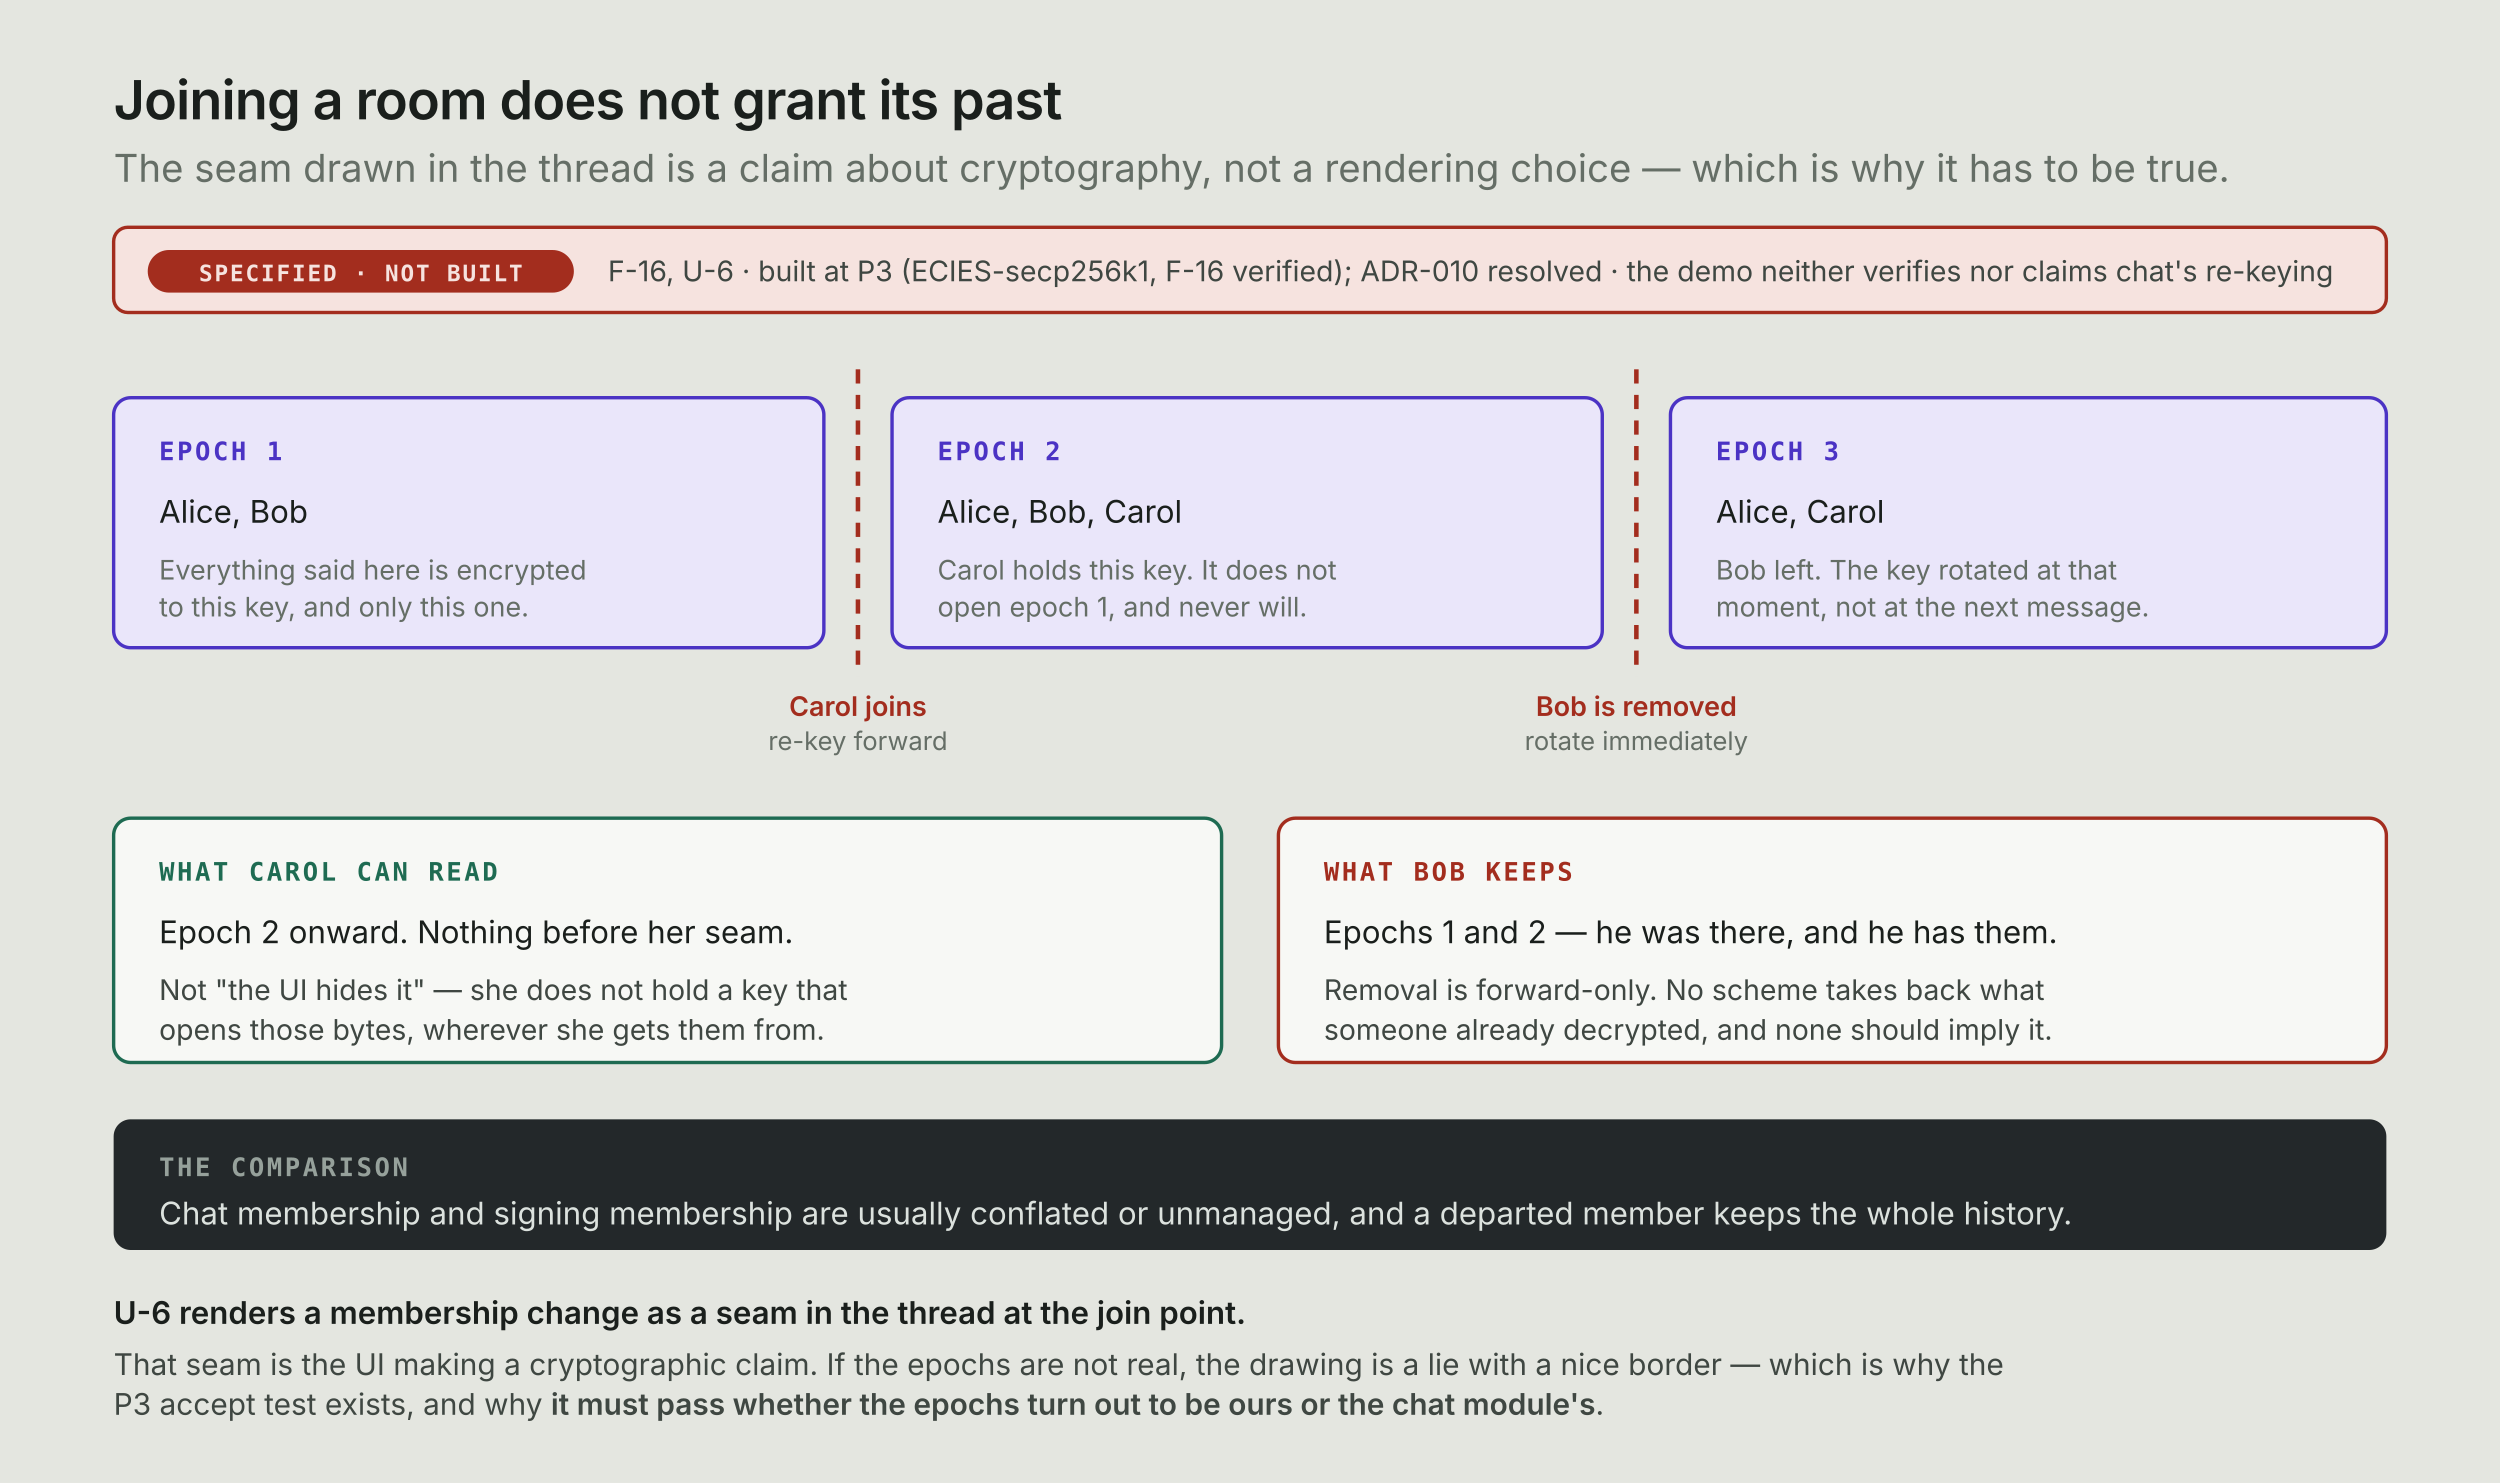
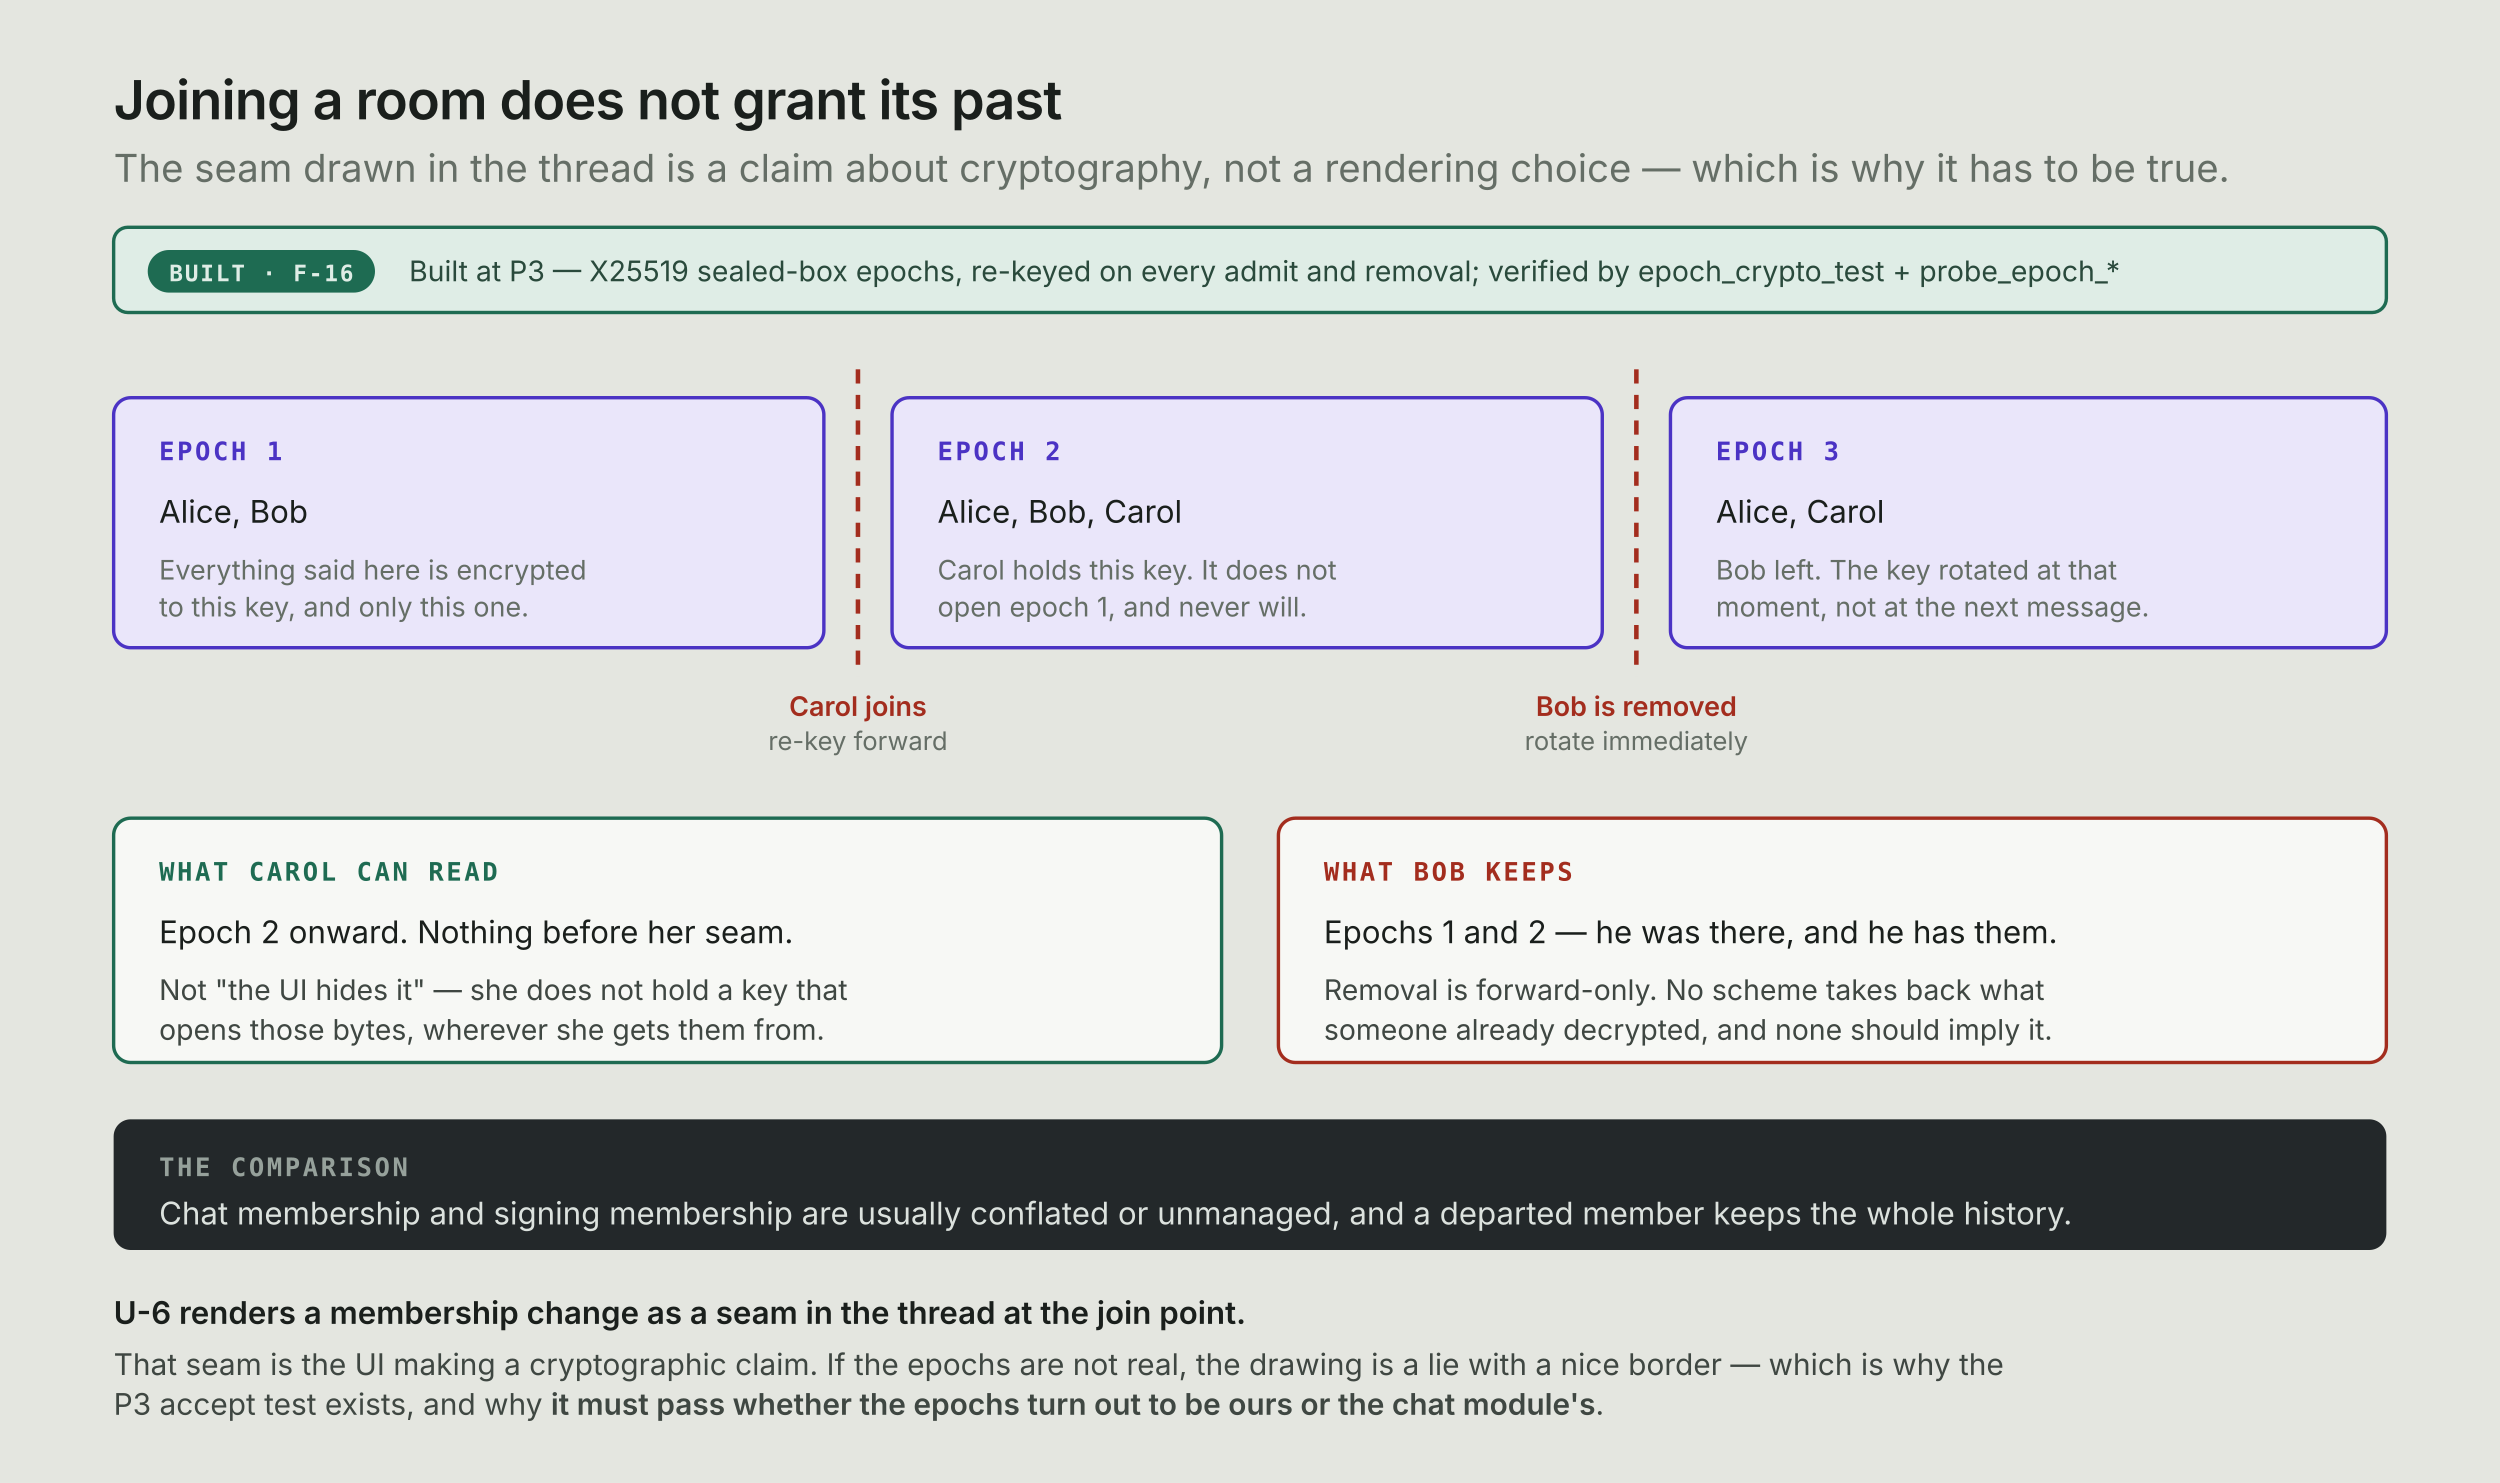
<svg xmlns="http://www.w3.org/2000/svg" viewBox="0 0 880 522" width="880" height="522" font-family="'Instrument Sans',-apple-system,BlinkMacSystemFont,'Segoe UI',sans-serif">
  <rect width="880" height="522" fill="#E4E6E0" />
  <text x="40" y="42" font-size="19" font-weight="600" fill="#1A1F1C" letter-spacing="-0.3">Joining a room does not grant its past</text>
  <text x="40" y="64" font-size="13.5" fill="#656E66">The seam drawn in the thread is a claim about cryptography, not a rendering choice — which is why it has to be true.</text>
-   <rect x="40" y="80" width="800" height="30" rx="5" fill="#F6E3DF" stroke="#A32D1E" stroke-width="1.2" />
-   <rect x="52" y="88" width="150" height="15" rx="7.5" fill="#A32D1E" />
-   <text x="127" y="99" font-size="8" font-family="'DM Mono',ui-monospace,Menlo,monospace" font-weight="600" letter-spacing="0.08em" text-anchor="middle" fill="#F6E3DF">SPECIFIED · NOT BUILT</text>
-   <text x="214" y="99" font-size="10" fill="#3F4742">F-16, U-6 · built at P3 (ECIES-secp256k1, F-16 verified); ADR-010 resolved · the demo neither verifies nor claims chat's re-keying</text>
+   <rect x="40" y="80" width="800" height="30" rx="5" fill="#DFEDE6" stroke="#1E6B52" stroke-width="1.2" />
+   <rect x="52" y="88" width="80" height="15" rx="7.5" fill="#1E6B52" />
+   <text x="92" y="99" font-size="8" font-family="'DM Mono',ui-monospace,Menlo,monospace" font-weight="600" letter-spacing="0.08em" text-anchor="middle" fill="#DFEDE6">BUILT · F-16</text>
+   <text x="144" y="99" font-size="10" fill="#2A4A3C">Built at P3 — X25519 sealed-box epochs, re-keyed on every admit and removal; verified by epoch_crypto_test + probe_epoch_*</text>
  <rect x="40" y="140" width="250" height="88" rx="6" fill="#EAE6FA" stroke="#4B33C4" stroke-width="1.2" />
  <text x="56" y="162" font-size="9" font-family="'DM Mono',ui-monospace,Menlo,monospace" font-weight="600" letter-spacing="0.1em" fill="#4B33C4">EPOCH 1</text>
  <text x="56" y="184" font-size="11" fill="#1A1F1C">Alice, Bob</text>
  <text x="56" y="204" font-size="9.5" fill="#656E66">Everything said here is encrypted</text>
  <text x="56" y="217" font-size="9.5" fill="#656E66">to this key, and only this one.</text>
  <rect x="314" y="140" width="250" height="88" rx="6" fill="#EAE6FA" stroke="#4B33C4" stroke-width="1.2" />
  <text x="330" y="162" font-size="9" font-family="'DM Mono',ui-monospace,Menlo,monospace" font-weight="600" letter-spacing="0.1em" fill="#4B33C4">EPOCH 2</text>
  <text x="330" y="184" font-size="11" fill="#1A1F1C">Alice, Bob, Carol</text>
  <text x="330" y="204" font-size="9.5" fill="#656E66">Carol holds this key. It does not</text>
  <text x="330" y="217" font-size="9.5" fill="#656E66">open epoch 1, and never will.</text>
  <rect x="588" y="140" width="252" height="88" rx="6" fill="#EAE6FA" stroke="#4B33C4" stroke-width="1.2" />
  <text x="604" y="162" font-size="9" font-family="'DM Mono',ui-monospace,Menlo,monospace" font-weight="600" letter-spacing="0.1em" fill="#4B33C4">EPOCH 3</text>
  <text x="604" y="184" font-size="11" fill="#1A1F1C">Alice, Carol</text>
  <text x="604" y="204" font-size="9.5" fill="#656E66">Bob left. The key rotated at that</text>
  <text x="604" y="217" font-size="9.5" fill="#656E66">moment, not at the next message.</text>
  <path d="M 302 130 L 302 238" stroke="#A32D1E" stroke-width="1.6" stroke-dasharray="5 4" fill="none" />
  <text x="302" y="252" font-size="9.5" text-anchor="middle" font-weight="600" fill="#A32D1E">Carol joins</text>
  <text x="302" y="264" font-size="9" text-anchor="middle" fill="#656E66">re-key forward</text>
  <path d="M 576 130 L 576 238" stroke="#A32D1E" stroke-width="1.6" stroke-dasharray="5 4" fill="none" />
  <text x="576" y="252" font-size="9.5" text-anchor="middle" font-weight="600" fill="#A32D1E">Bob is removed</text>
  <text x="576" y="264" font-size="9" text-anchor="middle" fill="#656E66">rotate immediately</text>
  <rect x="40" y="288" width="390" height="86" rx="6" fill="#F7F8F5" stroke="#1E6B52" stroke-width="1.2" />
  <text x="56" y="310" font-size="9" font-family="'DM Mono',ui-monospace,Menlo,monospace" font-weight="600" letter-spacing="0.1em" fill="#1E6B52">WHAT CAROL CAN READ</text>
  <text x="56" y="332" font-size="11" fill="#1A1F1C">Epoch 2 onward. Nothing before her seam.</text>
  <text x="56" y="352" font-size="10" fill="#3F4742">Not "the UI hides it" — she does not hold a key that</text>
  <text x="56" y="366" font-size="10" fill="#3F4742">opens those bytes, wherever she gets them from.</text>
  <rect x="450" y="288" width="390" height="86" rx="6" fill="#F7F8F5" stroke="#A32D1E" stroke-width="1.2" />
  <text x="466" y="310" font-size="9" font-family="'DM Mono',ui-monospace,Menlo,monospace" font-weight="600" letter-spacing="0.1em" fill="#A32D1E">WHAT BOB KEEPS</text>
  <text x="466" y="332" font-size="11" fill="#1A1F1C">Epochs 1 and 2 — he was there, and he has them.</text>
  <text x="466" y="352" font-size="10" fill="#3F4742">Removal is forward-only. No scheme takes back what</text>
  <text x="466" y="366" font-size="10" fill="#3F4742">someone already decrypted, and none should imply it.</text>
  <rect x="40" y="394" width="800" height="46" rx="6" fill="#23282A" />
  <text x="56" y="414" font-size="9" font-family="'DM Mono',ui-monospace,Menlo,monospace" font-weight="600" letter-spacing="0.1em" fill="#96A19B">THE COMPARISON</text>
  <text x="56" y="431" font-size="11" fill="#DCE2DE">Chat membership and signing membership are usually conflated or unmanaged, and a departed member keeps the whole history.</text>
  <text x="40" y="466" font-size="11" font-weight="600" fill="#1A1F1C">U-6 renders a membership change as a seam in the thread at the join point.</text>
  <text x="40" y="484" font-size="10.5" fill="#3F4742">That seam is the UI making a cryptographic claim. If the epochs are not real, the drawing is a lie with a nice border — which is why the</text>
  <text x="40" y="498" font-size="10.5" fill="#3F4742">P3 accept test exists, and why <tspan font-weight="600">it must pass whether the epochs turn out to be ours or the chat module's</tspan>.</text>
</svg>
